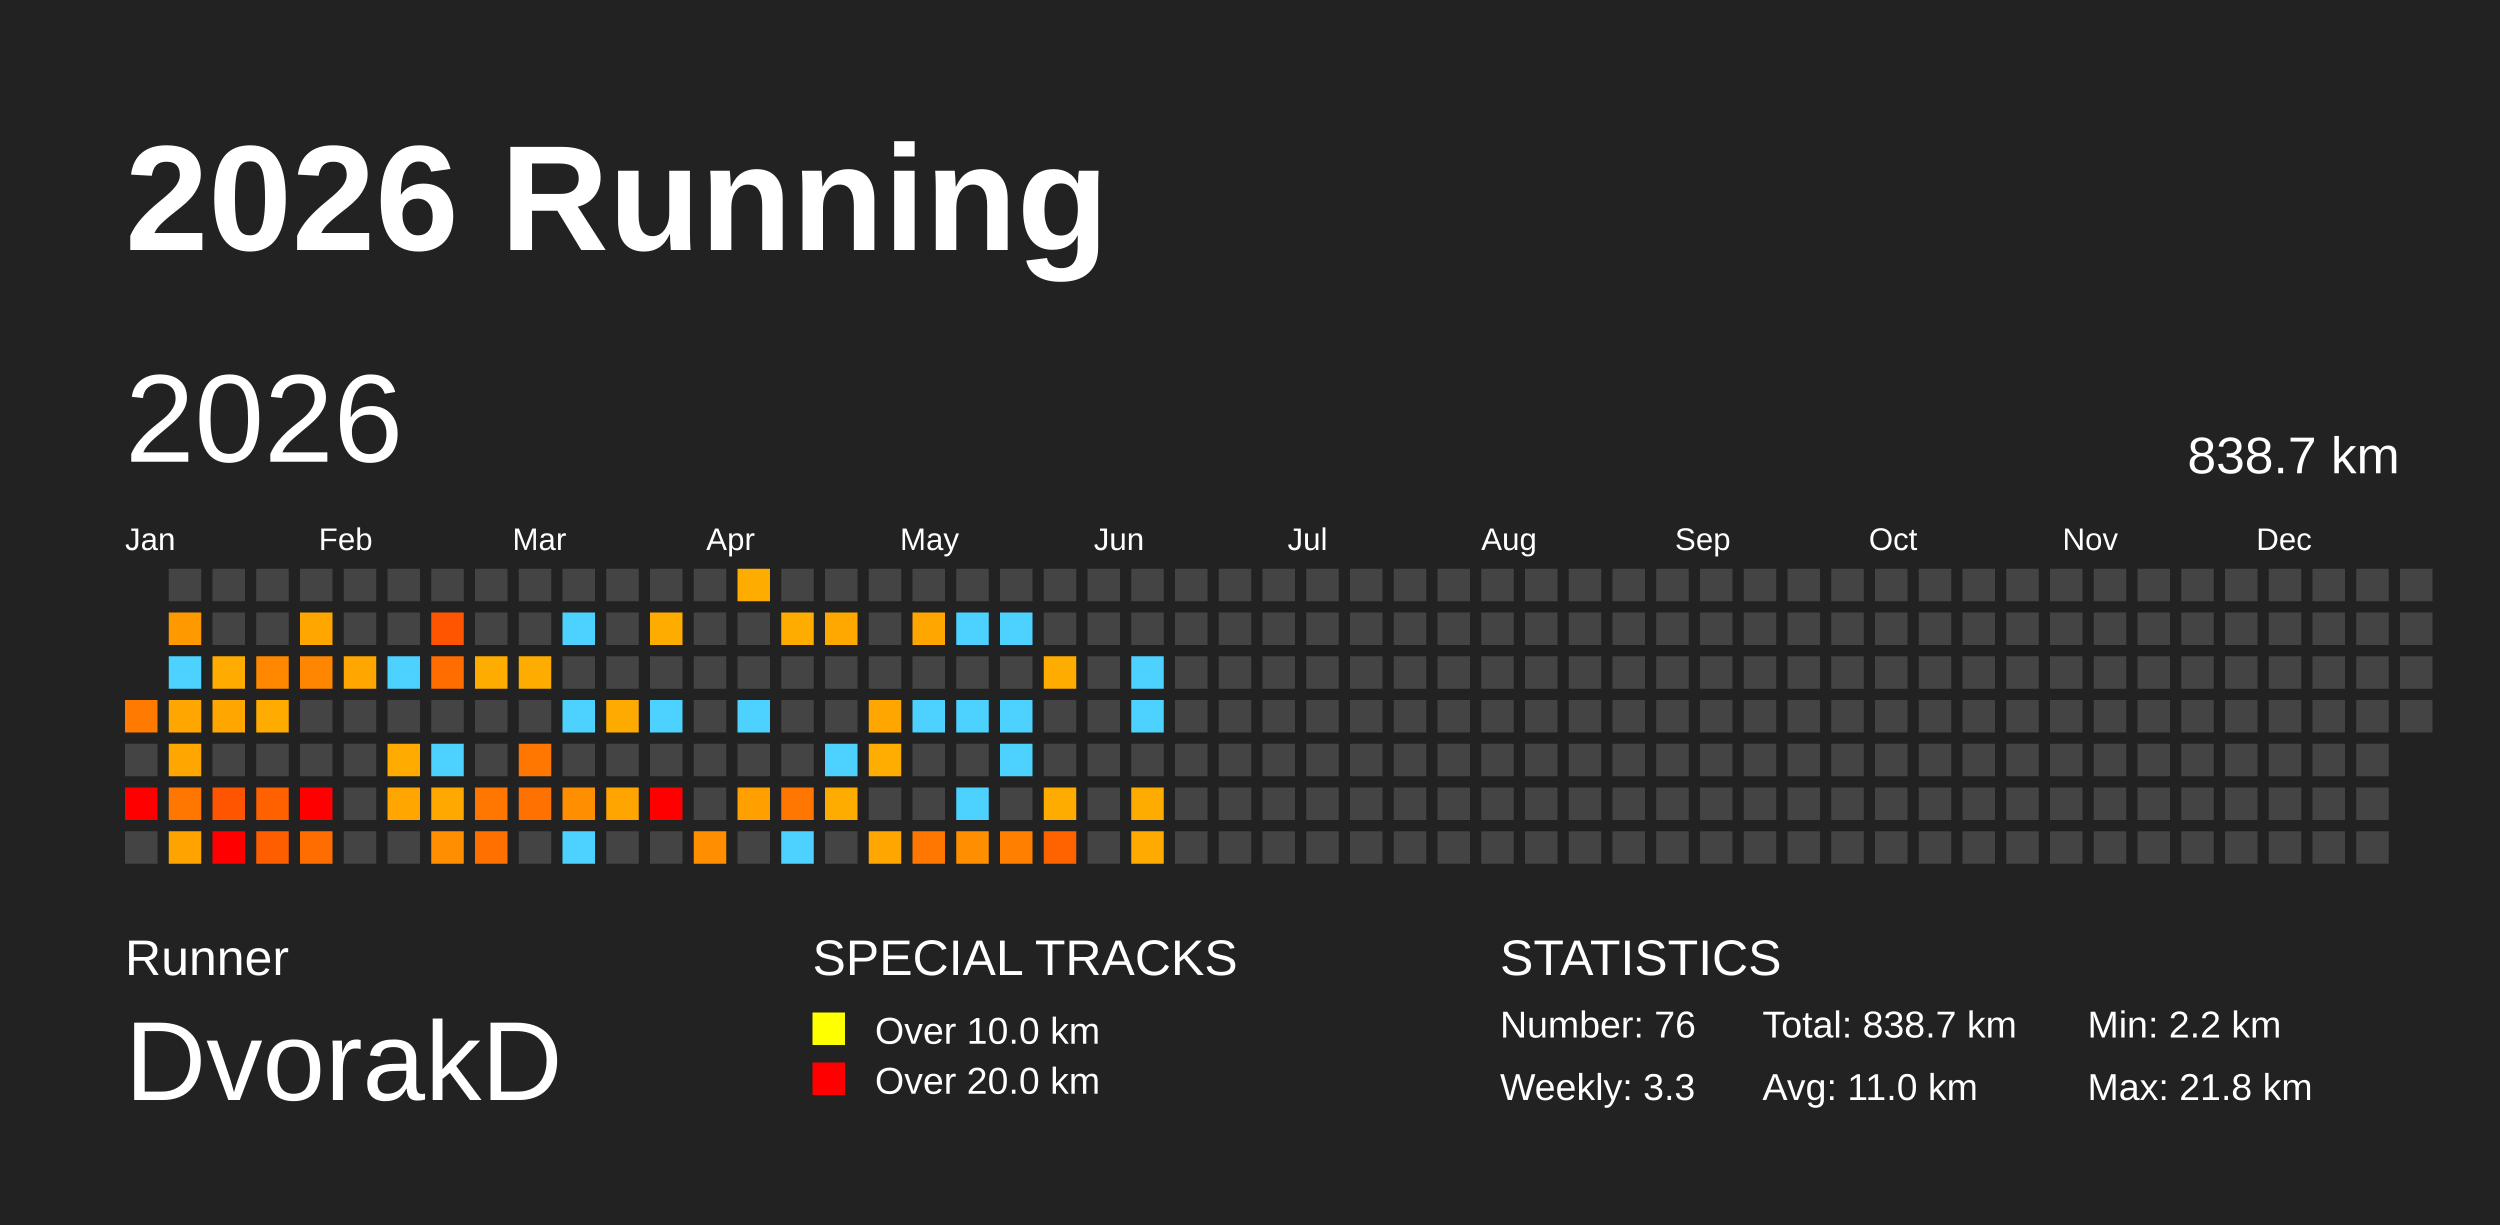
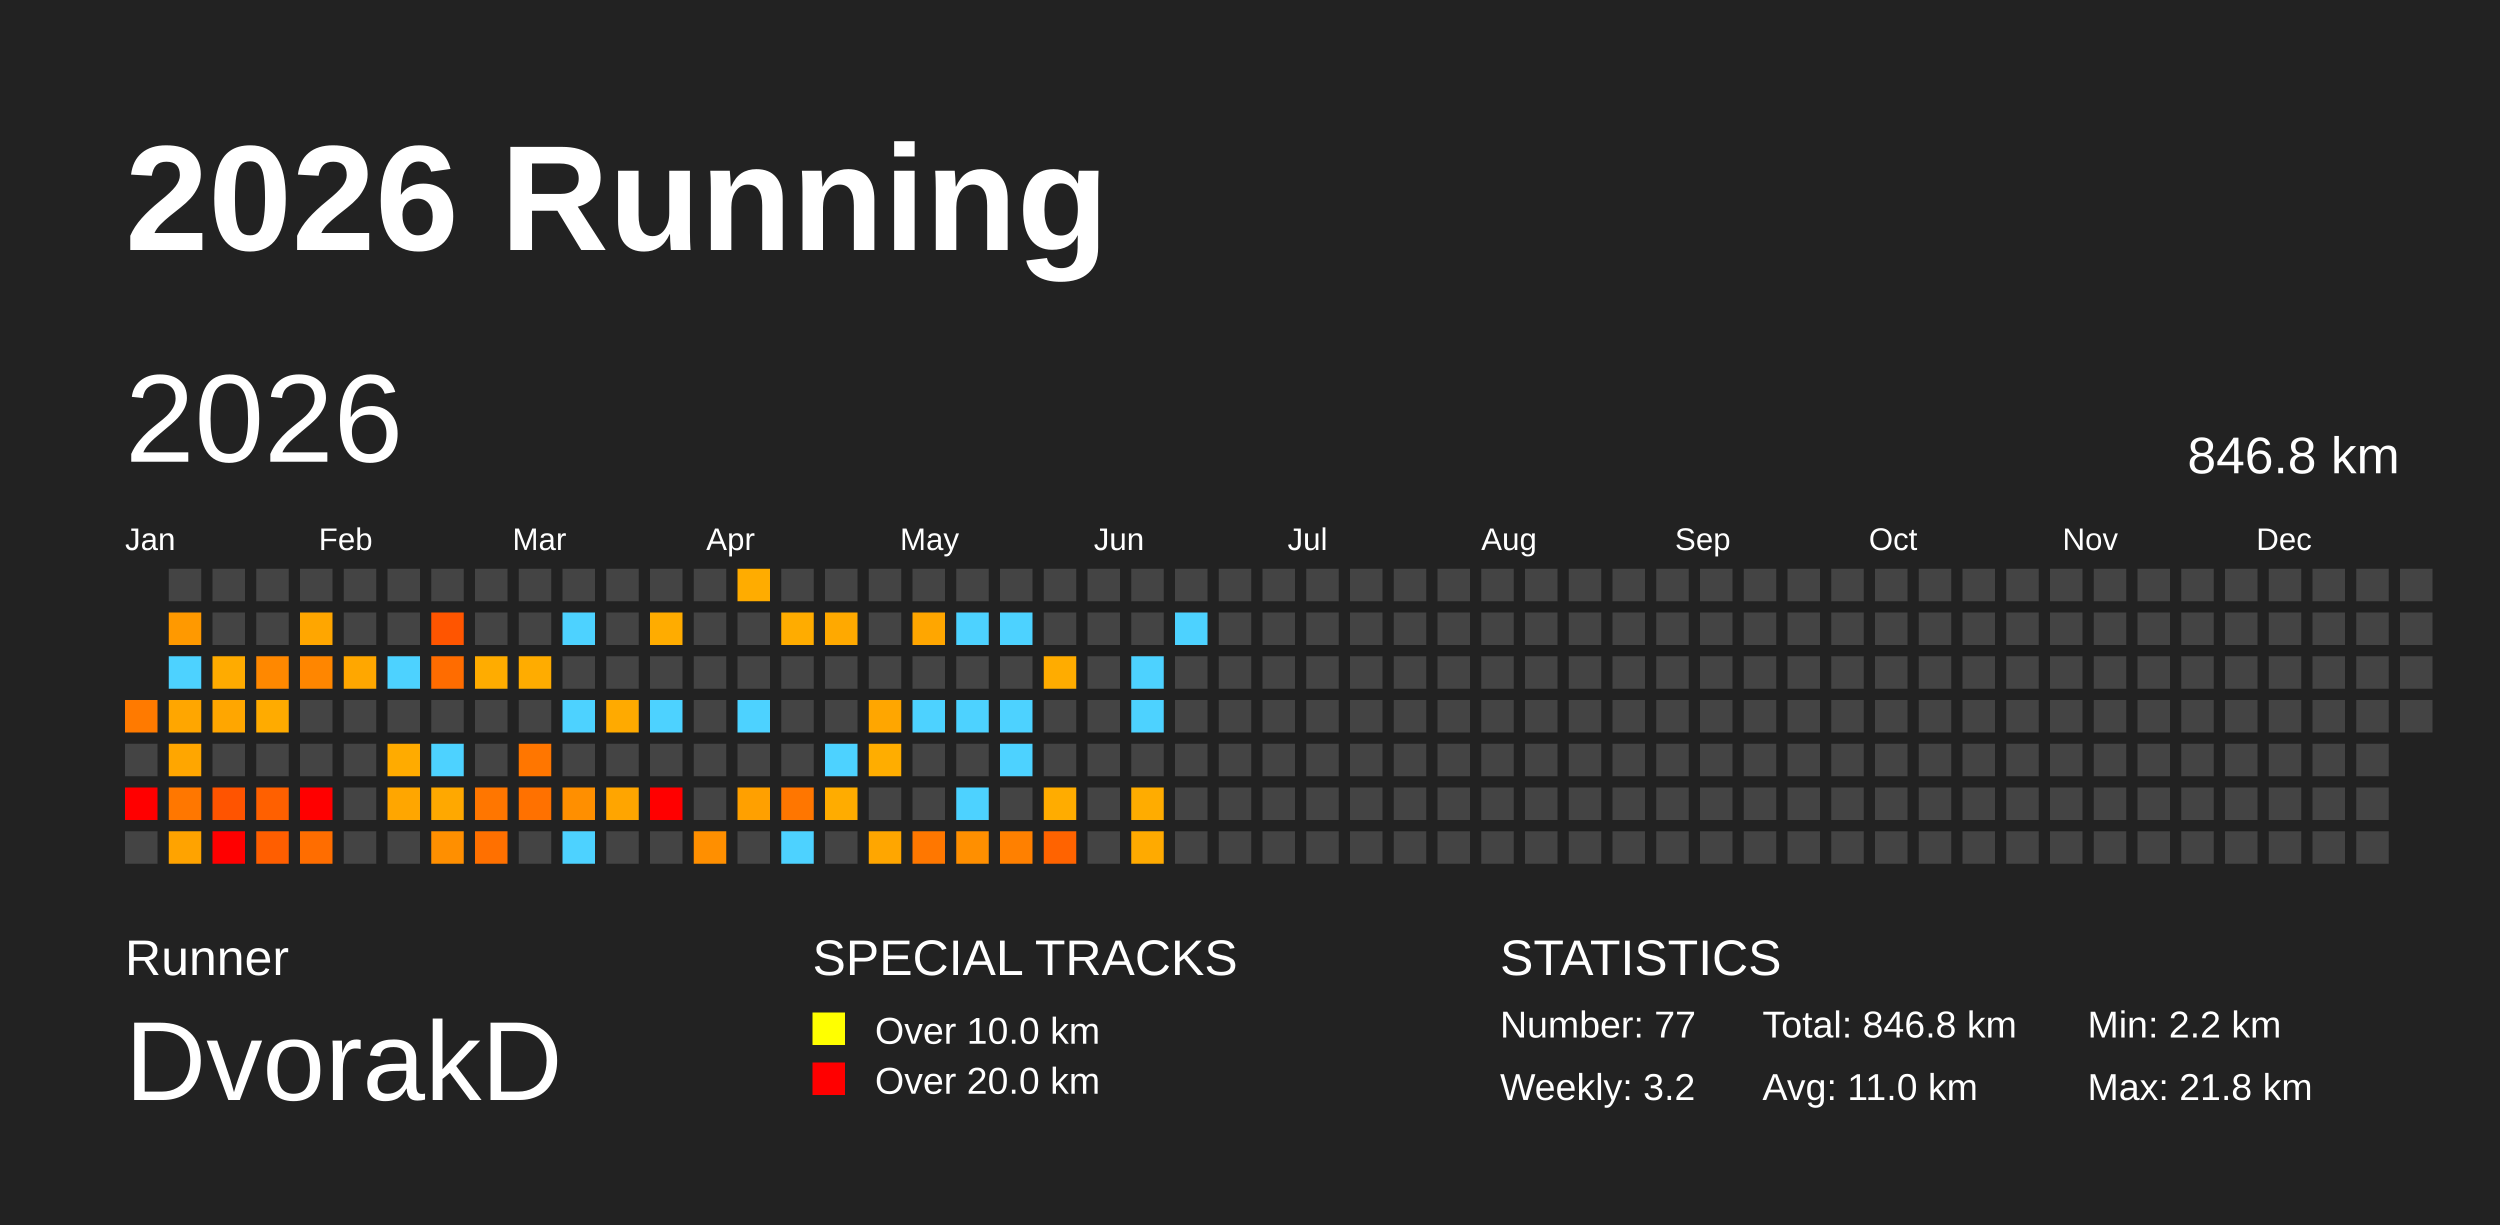
<svg xmlns="http://www.w3.org/2000/svg" baseProfile="full" height="98mm" version="1.1" viewBox="0,0,200,98" width="200mm">
  <defs />
  <rect fill="#222222" height="98" width="200" x="0" y="0" />
  <text fill="#FFFFFF" style="font-size:12px; font-family:Arial; font-weight:bold;" x="10" y="20">2026 Running</text>
  <text fill="#FFFFFF" style="font-size:4px; font-family:Arial" x="10" y="78">Runner</text>
  <text fill="#FFFFFF" style="font-size:9px; font-family:Arial" x="10" y="88">DvorakD</text>
  <text fill="#FFFFFF" style="font-size:4px; font-family:Arial" x="65" y="78">SPECIAL TRACKS</text>
  <rect fill="yellow" height="2.6" width="2.6" x="65" y="81" />
  <text fill="#FFFFFF" style="font-size:3px; font-family:Arial" x="70" y="83.5">Over 10.0 km</text>
  <rect fill="red" height="2.6" width="2.6" x="65" y="85" />
  <text fill="#FFFFFF" style="font-size:3px; font-family:Arial" x="70" y="87.5">Over 20.0 km</text>
  <text fill="#FFFFFF" style="font-size:4px; font-family:Arial" x="120" y="78">STATISTICS</text>
-   <text fill="#FFFFFF" style="font-size:3px; font-family:Arial" x="120" y="83">Number: 76</text>
-   <text fill="#FFFFFF" style="font-size:3px; font-family:Arial" x="120" y="88">Weekly: 3.3</text>
-   <text fill="#FFFFFF" style="font-size:3px; font-family:Arial" x="141" y="83">Total: 838.7 km</text>
+   <text fill="#FFFFFF" style="font-size:3px; font-family:Arial" x="120" y="83">Number: 77</text>
+   <text fill="#FFFFFF" style="font-size:3px; font-family:Arial" x="120" y="88">Weekly: 3.2</text>
+   <text fill="#FFFFFF" style="font-size:3px; font-family:Arial" x="141" y="83">Total: 846.8 km</text>
  <text fill="#FFFFFF" style="font-size:3px; font-family:Arial" x="141" y="88">Avg: 11.0 km</text>
  <text fill="#FFFFFF" style="font-size:3px; font-family:Arial" x="167" y="83">Min: 2.2 km</text>
  <text fill="#FFFFFF" style="font-size:3px; font-family:Arial" x="167" y="88">Max: 21.8 km</text>
  <text dominant-baseline="hanging" fill="#FFFFFF" style="font-size:10.0px; font-family:Arial;" x="10" y="30">2026</text>
-   <text dominant-baseline="hanging" fill="#FFFFFF" style="font-size:4.125px; font-family:Arial;" x="175" y="35">838.7 km</text>
+   <text dominant-baseline="hanging" fill="#FFFFFF" style="font-size:4.125px; font-family:Arial;" x="175" y="35">846.8 km</text>
  <text fill="#FFFFFF" style="font-size:2.5px; font-family:Arial" x="10.0" y="44">Jan</text>
  <text fill="#FFFFFF" style="font-size:2.5px; font-family:Arial" x="25.5" y="44">Feb</text>
  <text fill="#FFFFFF" style="font-size:2.5px; font-family:Arial" x="41.0" y="44">Mar</text>
  <text fill="#FFFFFF" style="font-size:2.5px; font-family:Arial" x="56.5" y="44">Apr</text>
  <text fill="#FFFFFF" style="font-size:2.5px; font-family:Arial" x="72.0" y="44">May</text>
  <text fill="#FFFFFF" style="font-size:2.5px; font-family:Arial" x="87.5" y="44">Jun</text>
  <text fill="#FFFFFF" style="font-size:2.5px; font-family:Arial" x="103.0" y="44">Jul</text>
  <text fill="#FFFFFF" style="font-size:2.5px; font-family:Arial" x="118.5" y="44">Aug</text>
  <text fill="#FFFFFF" style="font-size:2.5px; font-family:Arial" x="134.0" y="44">Sep</text>
  <text fill="#FFFFFF" style="font-size:2.5px; font-family:Arial" x="149.5" y="44">Oct</text>
  <text fill="#FFFFFF" style="font-size:2.5px; font-family:Arial" x="165.0" y="44">Nov</text>
  <text fill="#FFFFFF" style="font-size:2.5px; font-family:Arial" x="180.5" y="44">Dec</text>
  <rect fill="#ff7a00" height="2.6" width="2.6" x="10.0" y="56.0" />
  <rect fill="#444444" height="2.6" width="2.6" x="10.0" y="59.5" />
  <rect fill="red" height="2.6" width="2.6" x="10.0" y="63.0" />
  <rect fill="#444444" height="2.6" width="2.6" x="10.0" y="66.5" />
  <rect fill="#444444" height="2.6" width="2.6" x="13.5" y="45.5" />
  <rect fill="#ff9900" height="2.6" width="2.6" x="13.5" y="49.0" />
  <rect fill="#4dd2ff" height="2.6" width="2.6" x="13.5" y="52.5" />
  <rect fill="#ffa600" height="2.6" width="2.6" x="13.5" y="56.0" />
  <rect fill="#ffa600" height="2.6" width="2.6" x="13.5" y="59.5" />
  <rect fill="#ff7700" height="2.6" width="2.6" x="13.5" y="63.0" />
  <rect fill="#ffa300" height="2.6" width="2.6" x="13.5" y="66.5" />
  <rect fill="#444444" height="2.6" width="2.6" x="17.0" y="45.5" />
  <rect fill="#444444" height="2.6" width="2.6" x="17.0" y="49.0" />
  <rect fill="#ffab00" height="2.6" width="2.6" x="17.0" y="52.5" />
  <rect fill="#ffa600" height="2.6" width="2.6" x="17.0" y="56.0" />
  <rect fill="#444444" height="2.6" width="2.6" x="17.0" y="59.5" />
  <rect fill="#ff5400" height="2.6" width="2.6" x="17.0" y="63.0" />
  <rect fill="red" height="2.6" width="2.6" x="17.0" y="66.5" />
  <rect fill="#444444" height="2.6" width="2.6" x="20.5" y="45.5" />
  <rect fill="#444444" height="2.6" width="2.6" x="20.5" y="49.0" />
  <rect fill="#ff8800" height="2.6" width="2.6" x="20.5" y="52.5" />
  <rect fill="#ffab00" height="2.6" width="2.6" x="20.5" y="56.0" />
  <rect fill="#444444" height="2.6" width="2.6" x="20.5" y="59.5" />
  <rect fill="#ff6000" height="2.6" width="2.6" x="20.5" y="63.0" />
  <rect fill="#ff5e00" height="2.6" width="2.6" x="20.5" y="66.5" />
  <rect fill="#444444" height="2.6" width="2.6" x="24.0" y="45.5" />
  <rect fill="#ffa600" height="2.6" width="2.6" x="24.0" y="49.0" />
  <rect fill="#ff8600" height="2.6" width="2.6" x="24.0" y="52.5" />
  <rect fill="#444444" height="2.6" width="2.6" x="24.0" y="56.0" />
  <rect fill="#444444" height="2.6" width="2.6" x="24.0" y="59.5" />
  <rect fill="red" height="2.6" width="2.6" x="24.0" y="63.0" />
  <rect fill="#ff6d00" height="2.6" width="2.6" x="24.0" y="66.5" />
  <rect fill="#444444" height="2.6" width="2.6" x="27.5" y="45.5" />
  <rect fill="#444444" height="2.6" width="2.6" x="27.5" y="49.0" />
  <rect fill="#ffa700" height="2.6" width="2.6" x="27.5" y="52.5" />
  <rect fill="#444444" height="2.6" width="2.6" x="27.5" y="56.0" />
  <rect fill="#444444" height="2.6" width="2.6" x="27.5" y="59.5" />
  <rect fill="#444444" height="2.6" width="2.6" x="27.5" y="63.0" />
  <rect fill="#444444" height="2.6" width="2.6" x="27.5" y="66.5" />
  <rect fill="#444444" height="2.6" width="2.6" x="31.0" y="45.5" />
  <rect fill="#444444" height="2.6" width="2.6" x="31.0" y="49.0" />
  <rect fill="#4dd2ff" height="2.6" width="2.6" x="31.0" y="52.5" />
  <rect fill="#444444" height="2.6" width="2.6" x="31.0" y="56.0" />
  <rect fill="#ffab00" height="2.6" width="2.6" x="31.0" y="59.5" />
  <rect fill="#ffa600" height="2.6" width="2.6" x="31.0" y="63.0" />
  <rect fill="#444444" height="2.6" width="2.6" x="31.0" y="66.5" />
  <rect fill="#444444" height="2.6" width="2.6" x="34.5" y="45.5" />
  <rect fill="#ff5500" height="2.6" width="2.6" x="34.5" y="49.0" />
  <rect fill="#ff6c00" height="2.6" width="2.6" x="34.5" y="52.5" />
  <rect fill="#444444" height="2.6" width="2.6" x="34.5" y="56.0" />
  <rect fill="#4dd2ff" height="2.6" width="2.6" x="34.5" y="59.5" />
  <rect fill="#ffa800" height="2.6" width="2.6" x="34.5" y="63.0" />
  <rect fill="#ff8f00" height="2.6" width="2.6" x="34.5" y="66.5" />
  <rect fill="#444444" height="2.6" width="2.6" x="38.0" y="45.5" />
  <rect fill="#444444" height="2.6" width="2.6" x="38.0" y="49.0" />
  <rect fill="#ffac00" height="2.6" width="2.6" x="38.0" y="52.5" />
  <rect fill="#444444" height="2.6" width="2.6" x="38.0" y="56.0" />
  <rect fill="#444444" height="2.6" width="2.6" x="38.0" y="59.5" />
  <rect fill="#ff7600" height="2.6" width="2.6" x="38.0" y="63.0" />
  <rect fill="#ff7000" height="2.6" width="2.6" x="38.0" y="66.5" />
  <rect fill="#444444" height="2.6" width="2.6" x="41.5" y="45.5" />
  <rect fill="#444444" height="2.6" width="2.6" x="41.5" y="49.0" />
  <rect fill="#ffac00" height="2.6" width="2.6" x="41.5" y="52.5" />
  <rect fill="#444444" height="2.6" width="2.6" x="41.5" y="56.0" />
  <rect fill="#ff7600" height="2.6" width="2.6" x="41.5" y="59.5" />
  <rect fill="#ff7100" height="2.6" width="2.6" x="41.5" y="63.0" />
  <rect fill="#444444" height="2.6" width="2.6" x="41.5" y="66.5" />
  <rect fill="#444444" height="2.6" width="2.6" x="45.0" y="45.5" />
  <rect fill="#4dd2ff" height="2.6" width="2.6" x="45.0" y="49.0" />
  <rect fill="#444444" height="2.6" width="2.6" x="45.0" y="52.5" />
  <rect fill="#4dd2ff" height="2.6" width="2.6" x="45.0" y="56.0" />
  <rect fill="#444444" height="2.6" width="2.6" x="45.0" y="59.5" />
  <rect fill="#ff8f00" height="2.6" width="2.6" x="45.0" y="63.0" />
  <rect fill="#4dd2ff" height="2.6" width="2.6" x="45.0" y="66.5" />
  <rect fill="#444444" height="2.6" width="2.6" x="48.5" y="45.5" />
  <rect fill="#444444" height="2.6" width="2.6" x="48.5" y="49.0" />
  <rect fill="#444444" height="2.6" width="2.6" x="48.5" y="52.5" />
  <rect fill="#ffaa00" height="2.6" width="2.6" x="48.5" y="56.0" />
  <rect fill="#444444" height="2.6" width="2.6" x="48.5" y="59.5" />
  <rect fill="#ffa500" height="2.6" width="2.6" x="48.5" y="63.0" />
  <rect fill="#444444" height="2.6" width="2.6" x="48.5" y="66.5" />
  <rect fill="#444444" height="2.6" width="2.6" x="52.0" y="45.5" />
  <rect fill="#ffac00" height="2.6" width="2.6" x="52.0" y="49.0" />
  <rect fill="#444444" height="2.6" width="2.6" x="52.0" y="52.5" />
  <rect fill="#4dd2ff" height="2.6" width="2.6" x="52.0" y="56.0" />
  <rect fill="#444444" height="2.6" width="2.6" x="52.0" y="59.5" />
  <rect fill="red" height="2.6" width="2.6" x="52.0" y="63.0" />
  <rect fill="#444444" height="2.6" width="2.6" x="52.0" y="66.5" />
  <rect fill="#444444" height="2.6" width="2.6" x="55.5" y="45.5" />
  <rect fill="#444444" height="2.6" width="2.6" x="55.5" y="49.0" />
  <rect fill="#444444" height="2.6" width="2.6" x="55.5" y="52.5" />
  <rect fill="#444444" height="2.6" width="2.6" x="55.5" y="56.0" />
  <rect fill="#444444" height="2.6" width="2.6" x="55.5" y="59.5" />
  <rect fill="#444444" height="2.6" width="2.6" x="55.5" y="63.0" />
  <rect fill="#ff8f00" height="2.6" width="2.6" x="55.5" y="66.5" />
  <rect fill="#ffac00" height="2.6" width="2.6" x="59.0" y="45.5" />
  <rect fill="#444444" height="2.6" width="2.6" x="59.0" y="49.0" />
  <rect fill="#444444" height="2.6" width="2.6" x="59.0" y="52.5" />
  <rect fill="#4dd2ff" height="2.6" width="2.6" x="59.0" y="56.0" />
  <rect fill="#444444" height="2.6" width="2.6" x="59.0" y="59.5" />
  <rect fill="#ffa000" height="2.6" width="2.6" x="59.0" y="63.0" />
  <rect fill="#444444" height="2.6" width="2.6" x="59.0" y="66.5" />
  <rect fill="#444444" height="2.6" width="2.6" x="62.5" y="45.5" />
  <rect fill="#ffac00" height="2.6" width="2.6" x="62.5" y="49.0" />
  <rect fill="#444444" height="2.6" width="2.6" x="62.5" y="52.5" />
  <rect fill="#444444" height="2.6" width="2.6" x="62.5" y="56.0" />
  <rect fill="#444444" height="2.6" width="2.6" x="62.5" y="59.5" />
  <rect fill="#ff7600" height="2.6" width="2.6" x="62.5" y="63.0" />
  <rect fill="#4dd2ff" height="2.6" width="2.6" x="62.5" y="66.5" />
  <rect fill="#444444" height="2.6" width="2.6" x="66.0" y="45.5" />
  <rect fill="#ffa900" height="2.6" width="2.6" x="66.0" y="49.0" />
  <rect fill="#444444" height="2.6" width="2.6" x="66.0" y="52.5" />
  <rect fill="#444444" height="2.6" width="2.6" x="66.0" y="56.0" />
  <rect fill="#4dd2ff" height="2.6" width="2.6" x="66.0" y="59.5" />
  <rect fill="#ffac00" height="2.6" width="2.6" x="66.0" y="63.0" />
  <rect fill="#444444" height="2.6" width="2.6" x="66.0" y="66.5" />
  <rect fill="#444444" height="2.6" width="2.6" x="69.5" y="45.5" />
  <rect fill="#444444" height="2.6" width="2.6" x="69.5" y="49.0" />
  <rect fill="#444444" height="2.6" width="2.6" x="69.5" y="52.5" />
  <rect fill="#ffa600" height="2.6" width="2.6" x="69.5" y="56.0" />
  <rect fill="#ffad00" height="2.6" width="2.6" x="69.5" y="59.5" />
  <rect fill="#444444" height="2.6" width="2.6" x="69.5" y="63.0" />
  <rect fill="#ffa600" height="2.6" width="2.6" x="69.5" y="66.5" />
  <rect fill="#444444" height="2.6" width="2.6" x="73.0" y="45.5" />
  <rect fill="#ffa600" height="2.6" width="2.6" x="73.0" y="49.0" />
  <rect fill="#444444" height="2.6" width="2.6" x="73.0" y="52.5" />
  <rect fill="#4dd2ff" height="2.6" width="2.6" x="73.0" y="56.0" />
  <rect fill="#444444" height="2.6" width="2.6" x="73.0" y="59.5" />
  <rect fill="#444444" height="2.6" width="2.6" x="73.0" y="63.0" />
  <rect fill="#ff7700" height="2.6" width="2.6" x="73.0" y="66.5" />
  <rect fill="#444444" height="2.6" width="2.6" x="76.5" y="45.5" />
  <rect fill="#4dd2ff" height="2.6" width="2.6" x="76.5" y="49.0" />
  <rect fill="#444444" height="2.6" width="2.6" x="76.5" y="52.5" />
  <rect fill="#4dd2ff" height="2.6" width="2.6" x="76.5" y="56.0" />
  <rect fill="#444444" height="2.6" width="2.6" x="76.5" y="59.5" />
  <rect fill="#4dd2ff" height="2.6" width="2.6" x="76.5" y="63.0" />
  <rect fill="#ff8f00" height="2.6" width="2.6" x="76.5" y="66.5" />
  <rect fill="#444444" height="2.6" width="2.6" x="80.0" y="45.5" />
  <rect fill="#4dd2ff" height="2.6" width="2.6" x="80.0" y="49.0" />
  <rect fill="#444444" height="2.6" width="2.6" x="80.0" y="52.5" />
  <rect fill="#4dd2ff" height="2.6" width="2.6" x="80.0" y="56.0" />
  <rect fill="#4dd2ff" height="2.6" width="2.6" x="80.0" y="59.5" />
  <rect fill="#444444" height="2.6" width="2.6" x="80.0" y="63.0" />
  <rect fill="#ff8000" height="2.6" width="2.6" x="80.0" y="66.5" />
  <rect fill="#444444" height="2.6" width="2.6" x="83.5" y="45.5" />
  <rect fill="#444444" height="2.6" width="2.6" x="83.5" y="49.0" />
  <rect fill="#ffac00" height="2.6" width="2.6" x="83.5" y="52.5" />
  <rect fill="#444444" height="2.6" width="2.6" x="83.5" y="56.0" />
  <rect fill="#444444" height="2.6" width="2.6" x="83.5" y="59.5" />
  <rect fill="#ffac00" height="2.6" width="2.6" x="83.5" y="63.0" />
  <rect fill="#ff6300" height="2.6" width="2.6" x="83.5" y="66.5" />
  <rect fill="#444444" height="2.6" width="2.6" x="87.0" y="45.5" />
  <rect fill="#444444" height="2.6" width="2.6" x="87.0" y="49.0" />
  <rect fill="#444444" height="2.6" width="2.6" x="87.0" y="52.5" />
  <rect fill="#444444" height="2.6" width="2.6" x="87.0" y="56.0" />
  <rect fill="#444444" height="2.6" width="2.6" x="87.0" y="59.5" />
  <rect fill="#444444" height="2.6" width="2.6" x="87.0" y="63.0" />
  <rect fill="#444444" height="2.6" width="2.6" x="87.0" y="66.5" />
  <rect fill="#444444" height="2.6" width="2.6" x="90.5" y="45.5" />
  <rect fill="#444444" height="2.6" width="2.6" x="90.5" y="49.0" />
  <rect fill="#4dd2ff" height="2.6" width="2.6" x="90.5" y="52.5" />
  <rect fill="#4dd2ff" height="2.6" width="2.6" x="90.5" y="56.0" />
  <rect fill="#444444" height="2.6" width="2.6" x="90.5" y="59.5" />
  <rect fill="#ffac00" height="2.6" width="2.6" x="90.5" y="63.0" />
  <rect fill="#ffaa00" height="2.6" width="2.6" x="90.5" y="66.5" />
  <rect fill="#444444" height="2.6" width="2.6" x="94.0" y="45.5" />
-   <rect fill="#444444" height="2.6" width="2.6" x="94.0" y="49.0" />
+   <rect fill="#4dd2ff" height="2.6" width="2.6" x="94.0" y="49.0" />
  <rect fill="#444444" height="2.6" width="2.6" x="94.0" y="52.5" />
  <rect fill="#444444" height="2.6" width="2.6" x="94.0" y="56.0" />
  <rect fill="#444444" height="2.6" width="2.6" x="94.0" y="59.5" />
  <rect fill="#444444" height="2.6" width="2.6" x="94.0" y="63.0" />
  <rect fill="#444444" height="2.6" width="2.6" x="94.0" y="66.5" />
  <rect fill="#444444" height="2.6" width="2.6" x="97.5" y="45.5" />
  <rect fill="#444444" height="2.6" width="2.6" x="97.5" y="49.0" />
  <rect fill="#444444" height="2.6" width="2.6" x="97.5" y="52.5" />
  <rect fill="#444444" height="2.6" width="2.6" x="97.5" y="56.0" />
  <rect fill="#444444" height="2.6" width="2.6" x="97.5" y="59.5" />
  <rect fill="#444444" height="2.6" width="2.6" x="97.5" y="63.0" />
  <rect fill="#444444" height="2.6" width="2.6" x="97.5" y="66.5" />
  <rect fill="#444444" height="2.6" width="2.6" x="101.0" y="45.5" />
  <rect fill="#444444" height="2.6" width="2.6" x="101.0" y="49.0" />
  <rect fill="#444444" height="2.6" width="2.6" x="101.0" y="52.5" />
  <rect fill="#444444" height="2.6" width="2.6" x="101.0" y="56.0" />
  <rect fill="#444444" height="2.6" width="2.6" x="101.0" y="59.5" />
  <rect fill="#444444" height="2.6" width="2.6" x="101.0" y="63.0" />
  <rect fill="#444444" height="2.6" width="2.6" x="101.0" y="66.5" />
  <rect fill="#444444" height="2.6" width="2.6" x="104.5" y="45.5" />
  <rect fill="#444444" height="2.6" width="2.6" x="104.5" y="49.0" />
  <rect fill="#444444" height="2.6" width="2.6" x="104.5" y="52.5" />
  <rect fill="#444444" height="2.6" width="2.6" x="104.5" y="56.0" />
  <rect fill="#444444" height="2.6" width="2.6" x="104.5" y="59.5" />
  <rect fill="#444444" height="2.6" width="2.6" x="104.5" y="63.0" />
  <rect fill="#444444" height="2.6" width="2.6" x="104.5" y="66.5" />
  <rect fill="#444444" height="2.6" width="2.6" x="108.0" y="45.5" />
  <rect fill="#444444" height="2.6" width="2.6" x="108.0" y="49.0" />
  <rect fill="#444444" height="2.6" width="2.6" x="108.0" y="52.5" />
  <rect fill="#444444" height="2.6" width="2.6" x="108.0" y="56.0" />
  <rect fill="#444444" height="2.6" width="2.6" x="108.0" y="59.5" />
  <rect fill="#444444" height="2.6" width="2.6" x="108.0" y="63.0" />
  <rect fill="#444444" height="2.6" width="2.6" x="108.0" y="66.5" />
  <rect fill="#444444" height="2.6" width="2.6" x="111.5" y="45.5" />
  <rect fill="#444444" height="2.6" width="2.6" x="111.5" y="49.0" />
  <rect fill="#444444" height="2.6" width="2.6" x="111.5" y="52.5" />
  <rect fill="#444444" height="2.6" width="2.6" x="111.5" y="56.0" />
  <rect fill="#444444" height="2.6" width="2.6" x="111.5" y="59.5" />
  <rect fill="#444444" height="2.6" width="2.6" x="111.5" y="63.0" />
  <rect fill="#444444" height="2.6" width="2.6" x="111.5" y="66.5" />
  <rect fill="#444444" height="2.6" width="2.6" x="115.0" y="45.5" />
  <rect fill="#444444" height="2.6" width="2.6" x="115.0" y="49.0" />
  <rect fill="#444444" height="2.6" width="2.6" x="115.0" y="52.5" />
  <rect fill="#444444" height="2.6" width="2.6" x="115.0" y="56.0" />
  <rect fill="#444444" height="2.6" width="2.6" x="115.0" y="59.5" />
  <rect fill="#444444" height="2.6" width="2.6" x="115.0" y="63.0" />
  <rect fill="#444444" height="2.6" width="2.6" x="115.0" y="66.5" />
  <rect fill="#444444" height="2.6" width="2.6" x="118.5" y="45.5" />
  <rect fill="#444444" height="2.6" width="2.6" x="118.5" y="49.0" />
  <rect fill="#444444" height="2.6" width="2.6" x="118.5" y="52.5" />
  <rect fill="#444444" height="2.6" width="2.6" x="118.5" y="56.0" />
  <rect fill="#444444" height="2.6" width="2.6" x="118.5" y="59.5" />
  <rect fill="#444444" height="2.6" width="2.6" x="118.5" y="63.0" />
  <rect fill="#444444" height="2.6" width="2.6" x="118.5" y="66.5" />
  <rect fill="#444444" height="2.6" width="2.6" x="122.0" y="45.5" />
  <rect fill="#444444" height="2.6" width="2.6" x="122.0" y="49.0" />
  <rect fill="#444444" height="2.6" width="2.6" x="122.0" y="52.5" />
  <rect fill="#444444" height="2.6" width="2.6" x="122.0" y="56.0" />
  <rect fill="#444444" height="2.6" width="2.6" x="122.0" y="59.5" />
  <rect fill="#444444" height="2.6" width="2.6" x="122.0" y="63.0" />
  <rect fill="#444444" height="2.6" width="2.6" x="122.0" y="66.5" />
  <rect fill="#444444" height="2.6" width="2.6" x="125.5" y="45.5" />
  <rect fill="#444444" height="2.6" width="2.6" x="125.5" y="49.0" />
  <rect fill="#444444" height="2.6" width="2.6" x="125.5" y="52.5" />
  <rect fill="#444444" height="2.6" width="2.6" x="125.5" y="56.0" />
  <rect fill="#444444" height="2.6" width="2.6" x="125.5" y="59.5" />
  <rect fill="#444444" height="2.6" width="2.6" x="125.5" y="63.0" />
  <rect fill="#444444" height="2.6" width="2.6" x="125.5" y="66.5" />
  <rect fill="#444444" height="2.6" width="2.6" x="129.0" y="45.5" />
  <rect fill="#444444" height="2.6" width="2.6" x="129.0" y="49.0" />
  <rect fill="#444444" height="2.6" width="2.6" x="129.0" y="52.5" />
  <rect fill="#444444" height="2.6" width="2.6" x="129.0" y="56.0" />
  <rect fill="#444444" height="2.6" width="2.6" x="129.0" y="59.5" />
  <rect fill="#444444" height="2.6" width="2.6" x="129.0" y="63.0" />
  <rect fill="#444444" height="2.6" width="2.6" x="129.0" y="66.5" />
  <rect fill="#444444" height="2.6" width="2.6" x="132.5" y="45.5" />
  <rect fill="#444444" height="2.6" width="2.6" x="132.5" y="49.0" />
  <rect fill="#444444" height="2.6" width="2.6" x="132.5" y="52.5" />
  <rect fill="#444444" height="2.6" width="2.6" x="132.5" y="56.0" />
  <rect fill="#444444" height="2.6" width="2.6" x="132.5" y="59.5" />
  <rect fill="#444444" height="2.6" width="2.6" x="132.5" y="63.0" />
  <rect fill="#444444" height="2.6" width="2.6" x="132.5" y="66.5" />
  <rect fill="#444444" height="2.6" width="2.6" x="136.0" y="45.5" />
  <rect fill="#444444" height="2.6" width="2.6" x="136.0" y="49.0" />
  <rect fill="#444444" height="2.6" width="2.6" x="136.0" y="52.5" />
  <rect fill="#444444" height="2.6" width="2.6" x="136.0" y="56.0" />
  <rect fill="#444444" height="2.6" width="2.6" x="136.0" y="59.5" />
  <rect fill="#444444" height="2.6" width="2.6" x="136.0" y="63.0" />
  <rect fill="#444444" height="2.6" width="2.6" x="136.0" y="66.5" />
  <rect fill="#444444" height="2.6" width="2.6" x="139.5" y="45.5" />
  <rect fill="#444444" height="2.6" width="2.6" x="139.5" y="49.0" />
  <rect fill="#444444" height="2.6" width="2.6" x="139.5" y="52.5" />
  <rect fill="#444444" height="2.6" width="2.6" x="139.5" y="56.0" />
  <rect fill="#444444" height="2.6" width="2.6" x="139.5" y="59.5" />
  <rect fill="#444444" height="2.6" width="2.6" x="139.5" y="63.0" />
  <rect fill="#444444" height="2.6" width="2.6" x="139.5" y="66.5" />
  <rect fill="#444444" height="2.6" width="2.6" x="143.0" y="45.5" />
  <rect fill="#444444" height="2.6" width="2.6" x="143.0" y="49.0" />
  <rect fill="#444444" height="2.6" width="2.6" x="143.0" y="52.5" />
  <rect fill="#444444" height="2.6" width="2.6" x="143.0" y="56.0" />
  <rect fill="#444444" height="2.6" width="2.6" x="143.0" y="59.5" />
  <rect fill="#444444" height="2.6" width="2.6" x="143.0" y="63.0" />
  <rect fill="#444444" height="2.6" width="2.6" x="143.0" y="66.5" />
  <rect fill="#444444" height="2.6" width="2.6" x="146.5" y="45.5" />
  <rect fill="#444444" height="2.6" width="2.6" x="146.5" y="49.0" />
  <rect fill="#444444" height="2.6" width="2.6" x="146.5" y="52.5" />
  <rect fill="#444444" height="2.6" width="2.6" x="146.5" y="56.0" />
  <rect fill="#444444" height="2.6" width="2.6" x="146.5" y="59.5" />
  <rect fill="#444444" height="2.6" width="2.6" x="146.5" y="63.0" />
  <rect fill="#444444" height="2.6" width="2.6" x="146.5" y="66.5" />
  <rect fill="#444444" height="2.6" width="2.6" x="150.0" y="45.5" />
  <rect fill="#444444" height="2.6" width="2.6" x="150.0" y="49.0" />
  <rect fill="#444444" height="2.6" width="2.6" x="150.0" y="52.5" />
  <rect fill="#444444" height="2.6" width="2.6" x="150.0" y="56.0" />
  <rect fill="#444444" height="2.6" width="2.6" x="150.0" y="59.5" />
  <rect fill="#444444" height="2.6" width="2.6" x="150.0" y="63.0" />
  <rect fill="#444444" height="2.6" width="2.6" x="150.0" y="66.5" />
  <rect fill="#444444" height="2.6" width="2.6" x="153.5" y="45.5" />
  <rect fill="#444444" height="2.6" width="2.6" x="153.5" y="49.0" />
  <rect fill="#444444" height="2.6" width="2.6" x="153.5" y="52.5" />
  <rect fill="#444444" height="2.6" width="2.6" x="153.5" y="56.0" />
  <rect fill="#444444" height="2.6" width="2.6" x="153.5" y="59.5" />
  <rect fill="#444444" height="2.6" width="2.6" x="153.5" y="63.0" />
  <rect fill="#444444" height="2.6" width="2.6" x="153.5" y="66.5" />
  <rect fill="#444444" height="2.6" width="2.6" x="157.0" y="45.5" />
  <rect fill="#444444" height="2.6" width="2.6" x="157.0" y="49.0" />
  <rect fill="#444444" height="2.6" width="2.6" x="157.0" y="52.5" />
  <rect fill="#444444" height="2.6" width="2.6" x="157.0" y="56.0" />
  <rect fill="#444444" height="2.6" width="2.6" x="157.0" y="59.5" />
  <rect fill="#444444" height="2.6" width="2.6" x="157.0" y="63.0" />
  <rect fill="#444444" height="2.6" width="2.6" x="157.0" y="66.5" />
  <rect fill="#444444" height="2.6" width="2.6" x="160.5" y="45.5" />
  <rect fill="#444444" height="2.6" width="2.6" x="160.5" y="49.0" />
  <rect fill="#444444" height="2.6" width="2.6" x="160.5" y="52.5" />
  <rect fill="#444444" height="2.6" width="2.6" x="160.5" y="56.0" />
  <rect fill="#444444" height="2.6" width="2.6" x="160.5" y="59.5" />
  <rect fill="#444444" height="2.6" width="2.6" x="160.5" y="63.0" />
  <rect fill="#444444" height="2.6" width="2.6" x="160.5" y="66.5" />
  <rect fill="#444444" height="2.6" width="2.6" x="164.0" y="45.5" />
  <rect fill="#444444" height="2.6" width="2.6" x="164.0" y="49.0" />
  <rect fill="#444444" height="2.6" width="2.6" x="164.0" y="52.5" />
  <rect fill="#444444" height="2.6" width="2.6" x="164.0" y="56.0" />
  <rect fill="#444444" height="2.6" width="2.6" x="164.0" y="59.5" />
  <rect fill="#444444" height="2.6" width="2.6" x="164.0" y="63.0" />
  <rect fill="#444444" height="2.6" width="2.6" x="164.0" y="66.5" />
  <rect fill="#444444" height="2.6" width="2.6" x="167.5" y="45.5" />
  <rect fill="#444444" height="2.6" width="2.6" x="167.5" y="49.0" />
  <rect fill="#444444" height="2.6" width="2.6" x="167.5" y="52.5" />
  <rect fill="#444444" height="2.6" width="2.6" x="167.5" y="56.0" />
  <rect fill="#444444" height="2.6" width="2.6" x="167.5" y="59.5" />
  <rect fill="#444444" height="2.6" width="2.6" x="167.5" y="63.0" />
  <rect fill="#444444" height="2.6" width="2.6" x="167.5" y="66.5" />
  <rect fill="#444444" height="2.6" width="2.6" x="171.0" y="45.5" />
  <rect fill="#444444" height="2.6" width="2.6" x="171.0" y="49.0" />
  <rect fill="#444444" height="2.6" width="2.6" x="171.0" y="52.5" />
  <rect fill="#444444" height="2.6" width="2.6" x="171.0" y="56.0" />
  <rect fill="#444444" height="2.6" width="2.6" x="171.0" y="59.5" />
  <rect fill="#444444" height="2.6" width="2.6" x="171.0" y="63.0" />
  <rect fill="#444444" height="2.6" width="2.6" x="171.0" y="66.5" />
  <rect fill="#444444" height="2.6" width="2.6" x="174.5" y="45.5" />
  <rect fill="#444444" height="2.6" width="2.6" x="174.5" y="49.0" />
  <rect fill="#444444" height="2.6" width="2.6" x="174.5" y="52.5" />
  <rect fill="#444444" height="2.6" width="2.6" x="174.5" y="56.0" />
  <rect fill="#444444" height="2.6" width="2.6" x="174.5" y="59.5" />
  <rect fill="#444444" height="2.6" width="2.6" x="174.5" y="63.0" />
  <rect fill="#444444" height="2.6" width="2.6" x="174.5" y="66.5" />
  <rect fill="#444444" height="2.6" width="2.6" x="178.0" y="45.5" />
  <rect fill="#444444" height="2.6" width="2.6" x="178.0" y="49.0" />
  <rect fill="#444444" height="2.6" width="2.6" x="178.0" y="52.5" />
  <rect fill="#444444" height="2.6" width="2.6" x="178.0" y="56.0" />
  <rect fill="#444444" height="2.6" width="2.6" x="178.0" y="59.5" />
  <rect fill="#444444" height="2.6" width="2.6" x="178.0" y="63.0" />
  <rect fill="#444444" height="2.6" width="2.6" x="178.0" y="66.5" />
  <rect fill="#444444" height="2.6" width="2.6" x="181.5" y="45.5" />
  <rect fill="#444444" height="2.6" width="2.6" x="181.5" y="49.0" />
  <rect fill="#444444" height="2.6" width="2.6" x="181.5" y="52.5" />
  <rect fill="#444444" height="2.6" width="2.6" x="181.5" y="56.0" />
  <rect fill="#444444" height="2.6" width="2.6" x="181.5" y="59.5" />
  <rect fill="#444444" height="2.6" width="2.6" x="181.5" y="63.0" />
  <rect fill="#444444" height="2.6" width="2.6" x="181.5" y="66.5" />
  <rect fill="#444444" height="2.6" width="2.6" x="185.0" y="45.5" />
  <rect fill="#444444" height="2.6" width="2.6" x="185.0" y="49.0" />
  <rect fill="#444444" height="2.6" width="2.6" x="185.0" y="52.5" />
  <rect fill="#444444" height="2.6" width="2.6" x="185.0" y="56.0" />
  <rect fill="#444444" height="2.6" width="2.6" x="185.0" y="59.5" />
  <rect fill="#444444" height="2.6" width="2.6" x="185.0" y="63.0" />
  <rect fill="#444444" height="2.6" width="2.6" x="185.0" y="66.5" />
  <rect fill="#444444" height="2.6" width="2.6" x="188.5" y="45.5" />
  <rect fill="#444444" height="2.6" width="2.6" x="188.5" y="49.0" />
  <rect fill="#444444" height="2.6" width="2.6" x="188.5" y="52.5" />
  <rect fill="#444444" height="2.6" width="2.6" x="188.5" y="56.0" />
  <rect fill="#444444" height="2.6" width="2.6" x="188.5" y="59.5" />
  <rect fill="#444444" height="2.6" width="2.6" x="188.5" y="63.0" />
  <rect fill="#444444" height="2.6" width="2.6" x="188.5" y="66.5" />
  <rect fill="#444444" height="2.6" width="2.6" x="192.0" y="45.5" />
  <rect fill="#444444" height="2.6" width="2.6" x="192.0" y="49.0" />
  <rect fill="#444444" height="2.6" width="2.6" x="192.0" y="52.5" />
  <rect fill="#444444" height="2.6" width="2.6" x="192.0" y="56.0" />
</svg>
